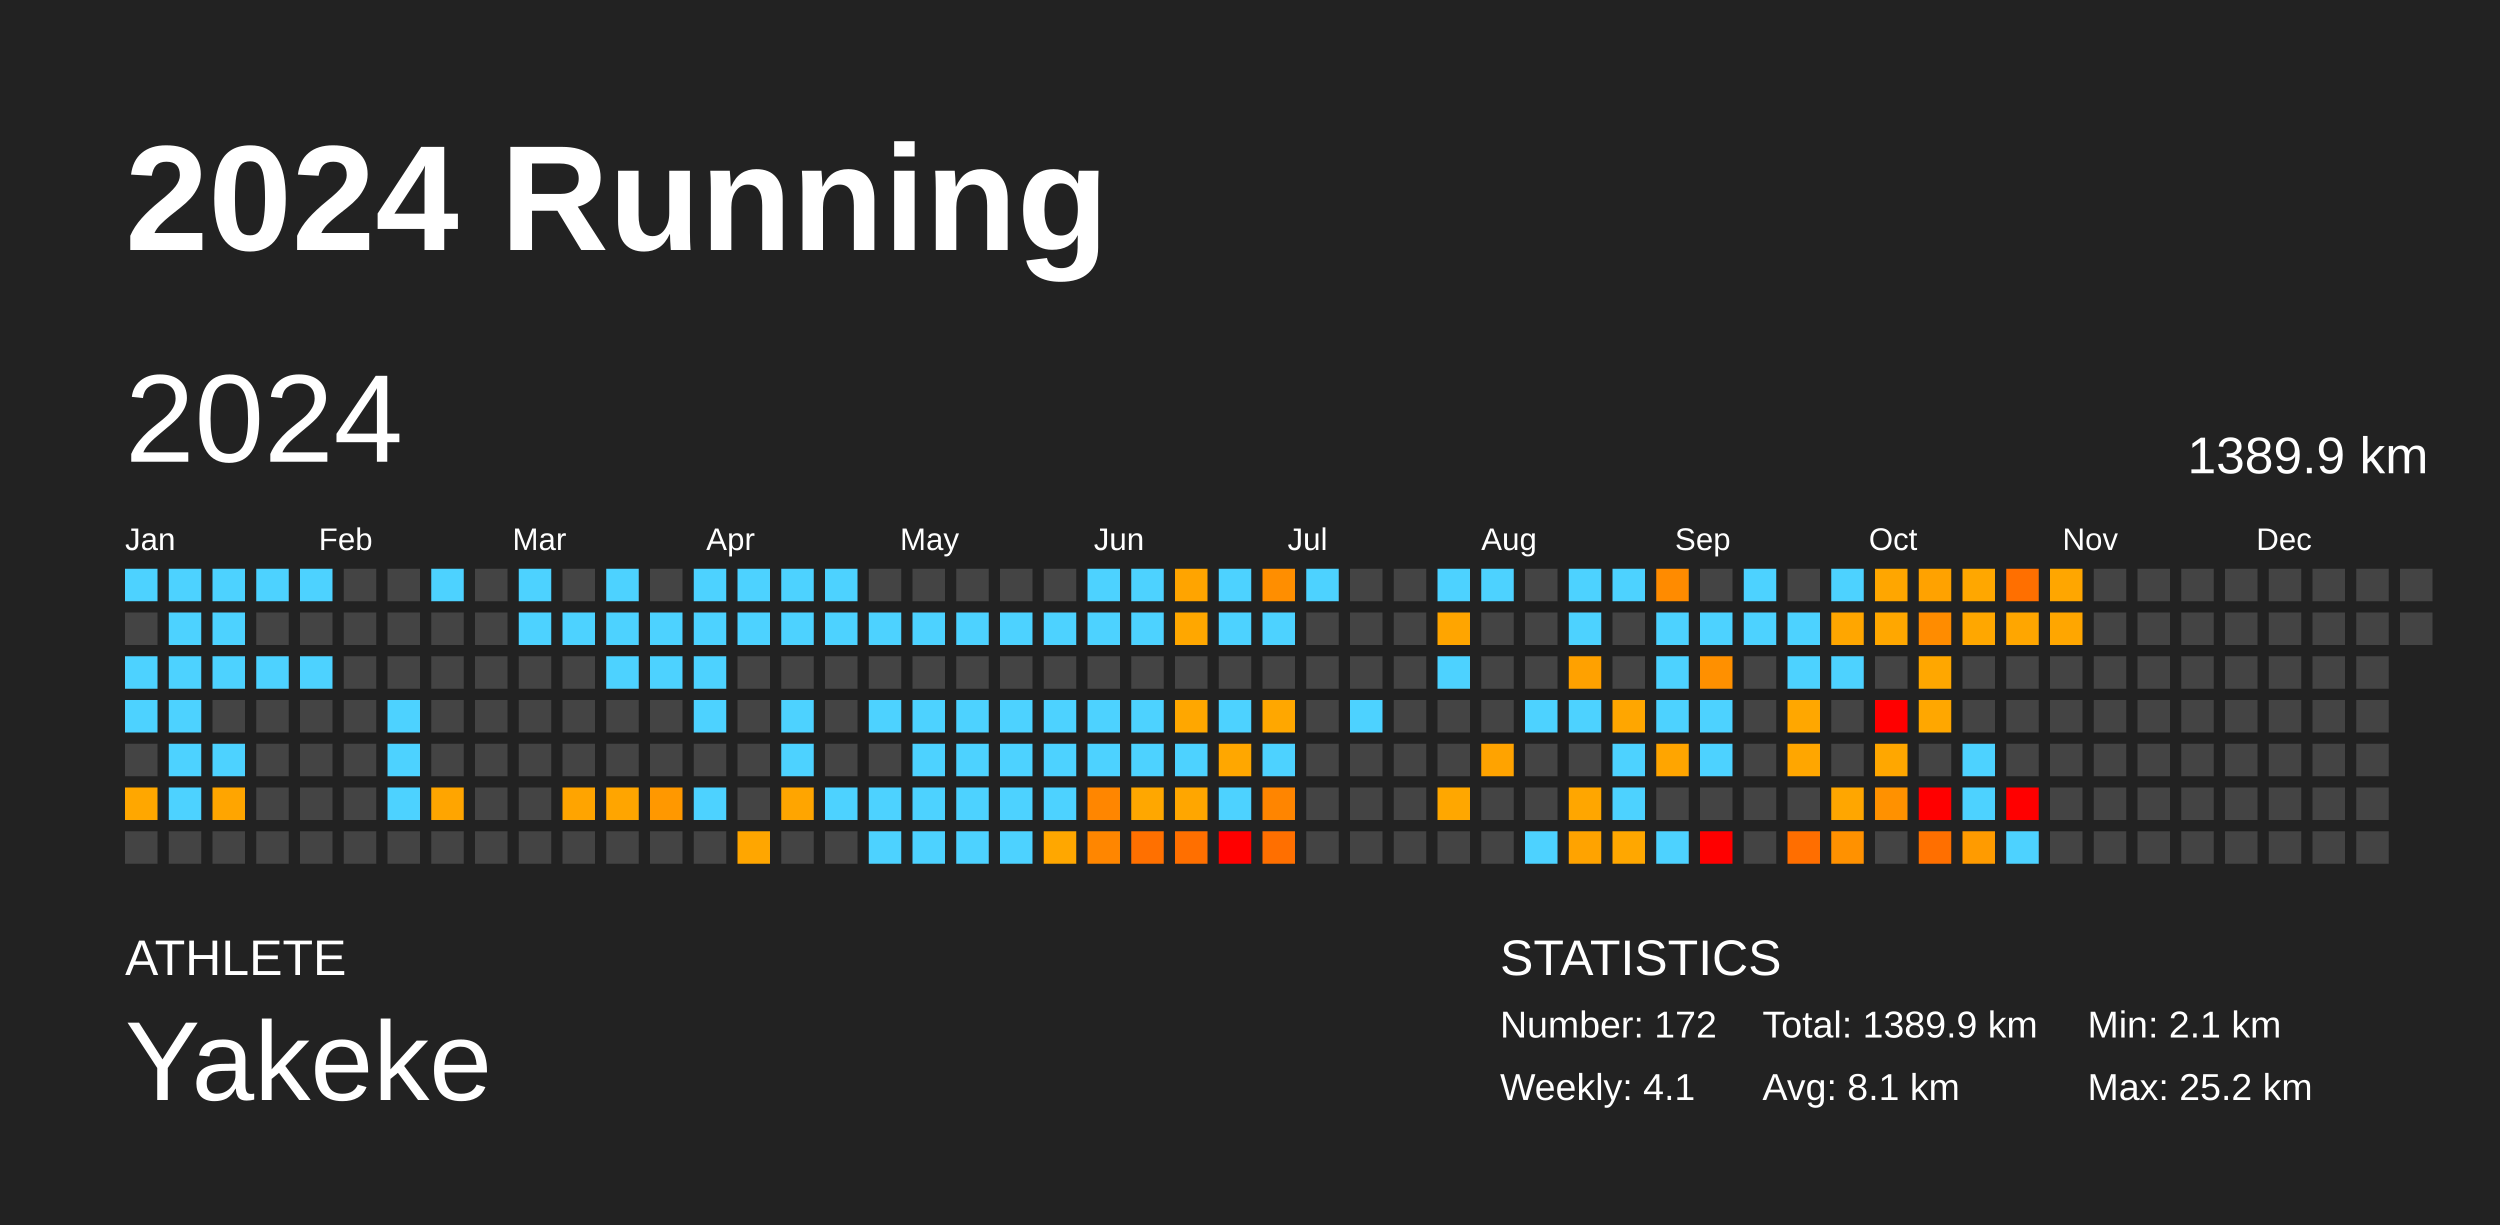
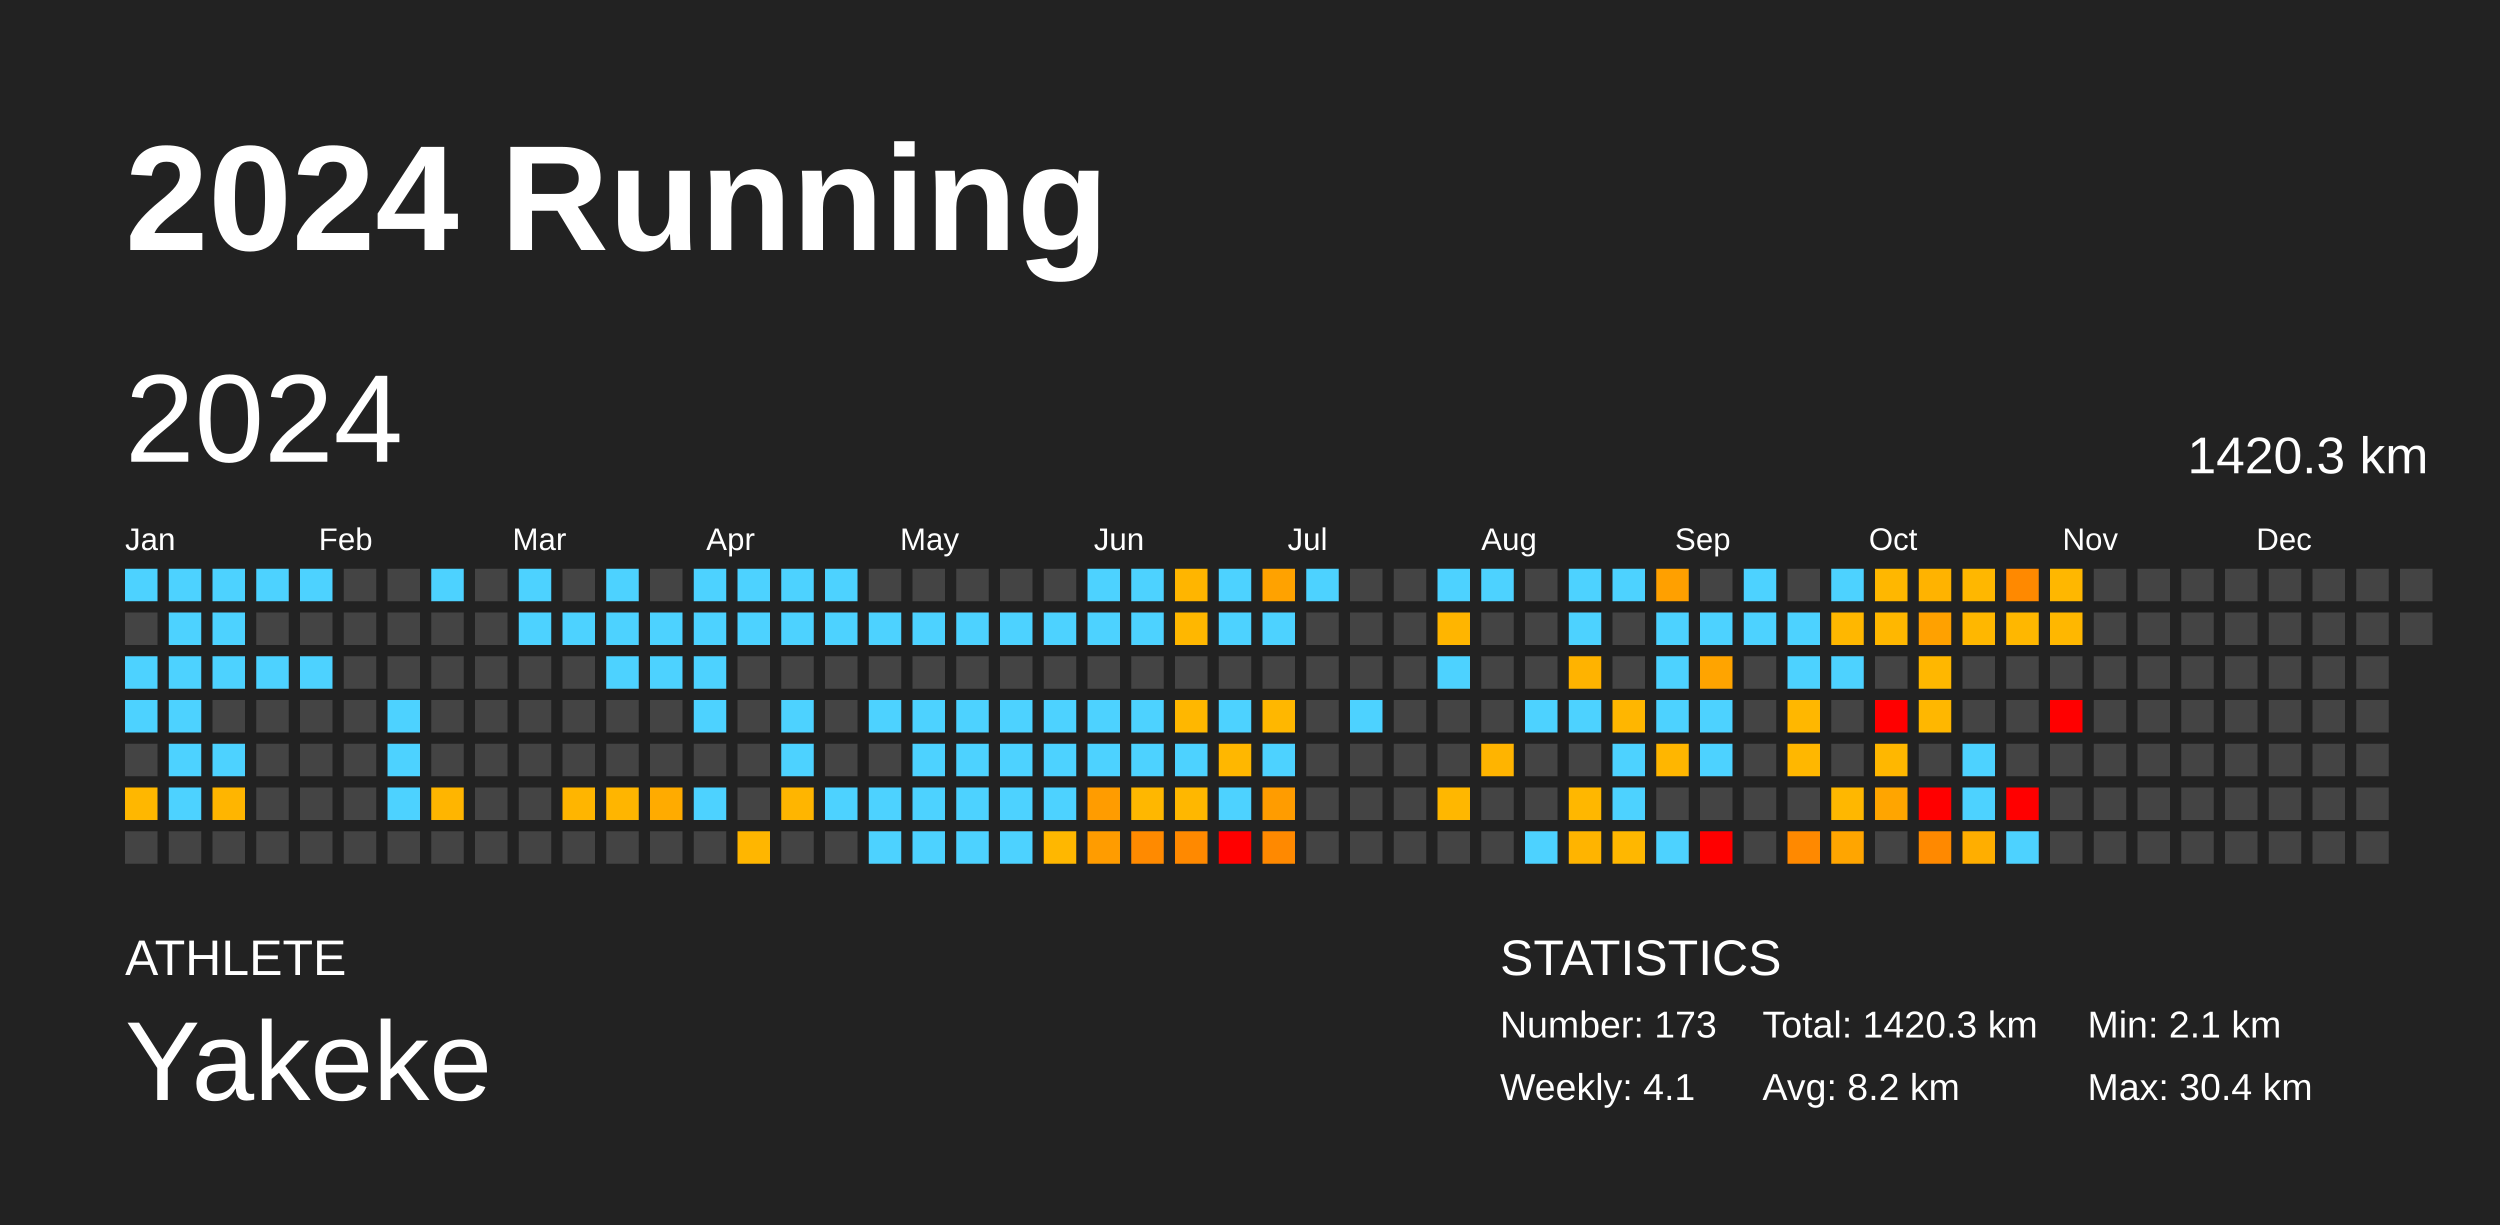
<svg xmlns="http://www.w3.org/2000/svg" baseProfile="full" height="98mm" version="1.1" viewBox="0,0,200,98" width="200mm">
  <defs />
  <rect fill="#222222" height="98" width="200" x="0" y="0" />
  <text fill="#FFFFFF" style="font-size:12px; font-family:Arial; font-weight:bold;" x="10" y="20">2024 Running</text>
  <text fill="#FFFFFF" style="font-size:4px; font-family:Arial" x="10" y="78">ATHLETE</text>
  <text fill="#FFFFFF" style="font-size:9px; font-family:Arial" x="10" y="88">Yakeke</text>
  <text fill="#FFFFFF" style="font-size:4px; font-family:Arial" x="120" y="78">STATISTICS</text>
-   <text fill="#FFFFFF" style="font-size:3px; font-family:Arial" x="120" y="83">Number: 172</text>
+   <text fill="#FFFFFF" style="font-size:3px; font-family:Arial" x="120" y="83">Number: 173</text>
  <text fill="#FFFFFF" style="font-size:3px; font-family:Arial" x="120" y="88">Weekly: 4.1</text>
-   <text fill="#FFFFFF" style="font-size:3px; font-family:Arial" x="141" y="83">Total: 1389.9 km</text>
-   <text fill="#FFFFFF" style="font-size:3px; font-family:Arial" x="141" y="88">Avg: 8.1 km</text>
+   <text fill="#FFFFFF" style="font-size:3px; font-family:Arial" x="141" y="83">Total: 1420.3 km</text>
+   <text fill="#FFFFFF" style="font-size:3px; font-family:Arial" x="141" y="88">Avg: 8.2 km</text>
  <text fill="#FFFFFF" style="font-size:3px; font-family:Arial" x="167" y="83">Min: 2.1 km</text>
-   <text fill="#FFFFFF" style="font-size:3px; font-family:Arial" x="167" y="88">Max: 25.2 km</text>
+   <text fill="#FFFFFF" style="font-size:3px; font-family:Arial" x="167" y="88">Max: 30.4 km</text>
  <text dominant-baseline="hanging" fill="#FFFFFF" style="font-size:10.0px; font-family:Arial;" x="10" y="30">2024</text>
-   <text dominant-baseline="hanging" fill="#FFFFFF" style="font-size:4.125px; font-family:Arial;" x="175" y="35">1389.9 km</text>
+   <text dominant-baseline="hanging" fill="#FFFFFF" style="font-size:4.125px; font-family:Arial;" x="175" y="35">1420.3 km</text>
  <text fill="#FFFFFF" style="font-size:2.5px; font-family:Arial" x="10.0" y="44">Jan</text>
  <text fill="#FFFFFF" style="font-size:2.5px; font-family:Arial" x="25.5" y="44">Feb</text>
  <text fill="#FFFFFF" style="font-size:2.5px; font-family:Arial" x="41.0" y="44">Mar</text>
  <text fill="#FFFFFF" style="font-size:2.5px; font-family:Arial" x="56.5" y="44">Apr</text>
  <text fill="#FFFFFF" style="font-size:2.5px; font-family:Arial" x="72.0" y="44">May</text>
  <text fill="#FFFFFF" style="font-size:2.5px; font-family:Arial" x="87.5" y="44">Jun</text>
  <text fill="#FFFFFF" style="font-size:2.5px; font-family:Arial" x="103.0" y="44">Jul</text>
  <text fill="#FFFFFF" style="font-size:2.5px; font-family:Arial" x="118.5" y="44">Aug</text>
  <text fill="#FFFFFF" style="font-size:2.5px; font-family:Arial" x="134.0" y="44">Sep</text>
  <text fill="#FFFFFF" style="font-size:2.5px; font-family:Arial" x="149.5" y="44">Oct</text>
  <text fill="#FFFFFF" style="font-size:2.5px; font-family:Arial" x="165.0" y="44">Nov</text>
  <text fill="#FFFFFF" style="font-size:2.5px; font-family:Arial" x="180.5" y="44">Dec</text>
  <rect fill="#4dd2ff" height="2.6" width="2.6" x="10.0" y="45.5" />
  <rect fill="#444444" height="2.6" width="2.6" x="10.0" y="49.0" />
  <rect fill="#4dd2ff" height="2.6" width="2.6" x="10.0" y="52.5" />
  <rect fill="#4dd2ff" height="2.6" width="2.6" x="10.0" y="56.0" />
  <rect fill="#444444" height="2.6" width="2.6" x="10.0" y="59.5" />
-   <rect fill="#ffa700" height="2.6" width="2.6" x="10.0" y="63.0" />
+   <rect fill="#ffb700" height="2.6" width="2.6" x="10.0" y="63.0" />
  <rect fill="#444444" height="2.6" width="2.6" x="10.0" y="66.5" />
  <rect fill="#4dd2ff" height="2.6" width="2.6" x="13.5" y="45.5" />
  <rect fill="#4dd2ff" height="2.6" width="2.6" x="13.5" y="49.0" />
  <rect fill="#4dd2ff" height="2.6" width="2.6" x="13.5" y="52.5" />
  <rect fill="#4dd2ff" height="2.6" width="2.6" x="13.5" y="56.0" />
  <rect fill="#4dd2ff" height="2.6" width="2.6" x="13.5" y="59.5" />
  <rect fill="#4dd2ff" height="2.6" width="2.6" x="13.5" y="63.0" />
  <rect fill="#444444" height="2.6" width="2.6" x="13.5" y="66.5" />
  <rect fill="#4dd2ff" height="2.6" width="2.6" x="17.0" y="45.5" />
  <rect fill="#4dd2ff" height="2.6" width="2.6" x="17.0" y="49.0" />
  <rect fill="#4dd2ff" height="2.6" width="2.6" x="17.0" y="52.5" />
  <rect fill="#444444" height="2.6" width="2.6" x="17.0" y="56.0" />
  <rect fill="#4dd2ff" height="2.6" width="2.6" x="17.0" y="59.5" />
-   <rect fill="#ffa500" height="2.6" width="2.6" x="17.0" y="63.0" />
+   <rect fill="#ffb500" height="2.6" width="2.6" x="17.0" y="63.0" />
  <rect fill="#444444" height="2.6" width="2.6" x="17.0" y="66.5" />
  <rect fill="#4dd2ff" height="2.6" width="2.6" x="20.5" y="45.5" />
  <rect fill="#444444" height="2.6" width="2.6" x="20.5" y="49.0" />
  <rect fill="#4dd2ff" height="2.6" width="2.6" x="20.5" y="52.5" />
  <rect fill="#444444" height="2.6" width="2.6" x="20.5" y="56.0" />
  <rect fill="#444444" height="2.6" width="2.6" x="20.5" y="59.5" />
  <rect fill="#444444" height="2.6" width="2.6" x="20.5" y="63.0" />
  <rect fill="#444444" height="2.6" width="2.6" x="20.5" y="66.5" />
  <rect fill="#4dd2ff" height="2.6" width="2.6" x="24.0" y="45.5" />
  <rect fill="#444444" height="2.6" width="2.6" x="24.0" y="49.0" />
  <rect fill="#4dd2ff" height="2.6" width="2.6" x="24.0" y="52.5" />
  <rect fill="#444444" height="2.6" width="2.6" x="24.0" y="56.0" />
  <rect fill="#444444" height="2.6" width="2.6" x="24.0" y="59.5" />
  <rect fill="#444444" height="2.6" width="2.6" x="24.0" y="63.0" />
  <rect fill="#444444" height="2.6" width="2.6" x="24.0" y="66.5" />
  <rect fill="#444444" height="2.6" width="2.6" x="27.5" y="45.5" />
  <rect fill="#444444" height="2.6" width="2.6" x="27.5" y="49.0" />
  <rect fill="#444444" height="2.6" width="2.6" x="27.5" y="52.5" />
  <rect fill="#444444" height="2.6" width="2.6" x="27.5" y="56.0" />
  <rect fill="#444444" height="2.6" width="2.6" x="27.5" y="59.5" />
  <rect fill="#444444" height="2.6" width="2.6" x="27.5" y="63.0" />
  <rect fill="#444444" height="2.6" width="2.6" x="27.5" y="66.5" />
  <rect fill="#444444" height="2.6" width="2.6" x="31.0" y="45.5" />
  <rect fill="#444444" height="2.6" width="2.6" x="31.0" y="49.0" />
  <rect fill="#444444" height="2.6" width="2.6" x="31.0" y="52.5" />
  <rect fill="#4dd2ff" height="2.6" width="2.6" x="31.0" y="56.0" />
  <rect fill="#4dd2ff" height="2.6" width="2.6" x="31.0" y="59.5" />
  <rect fill="#4dd2ff" height="2.6" width="2.6" x="31.0" y="63.0" />
  <rect fill="#444444" height="2.6" width="2.6" x="31.0" y="66.5" />
  <rect fill="#4dd2ff" height="2.6" width="2.6" x="34.5" y="45.5" />
  <rect fill="#444444" height="2.6" width="2.6" x="34.5" y="49.0" />
  <rect fill="#444444" height="2.6" width="2.6" x="34.5" y="52.5" />
  <rect fill="#444444" height="2.6" width="2.6" x="34.5" y="56.0" />
  <rect fill="#444444" height="2.6" width="2.6" x="34.5" y="59.5" />
-   <rect fill="#ffa500" height="2.6" width="2.6" x="34.5" y="63.0" />
+   <rect fill="#ffb500" height="2.6" width="2.6" x="34.5" y="63.0" />
  <rect fill="#444444" height="2.6" width="2.6" x="34.5" y="66.5" />
  <rect fill="#444444" height="2.6" width="2.6" x="38.0" y="45.5" />
  <rect fill="#444444" height="2.6" width="2.6" x="38.0" y="49.0" />
  <rect fill="#444444" height="2.6" width="2.6" x="38.0" y="52.5" />
  <rect fill="#444444" height="2.6" width="2.6" x="38.0" y="56.0" />
  <rect fill="#444444" height="2.6" width="2.6" x="38.0" y="59.5" />
  <rect fill="#444444" height="2.6" width="2.6" x="38.0" y="63.0" />
  <rect fill="#444444" height="2.6" width="2.6" x="38.0" y="66.5" />
  <rect fill="#4dd2ff" height="2.6" width="2.6" x="41.5" y="45.5" />
  <rect fill="#4dd2ff" height="2.6" width="2.6" x="41.5" y="49.0" />
  <rect fill="#444444" height="2.6" width="2.6" x="41.5" y="52.5" />
  <rect fill="#444444" height="2.6" width="2.6" x="41.5" y="56.0" />
  <rect fill="#444444" height="2.6" width="2.6" x="41.5" y="59.5" />
  <rect fill="#444444" height="2.6" width="2.6" x="41.5" y="63.0" />
  <rect fill="#444444" height="2.6" width="2.6" x="41.5" y="66.5" />
  <rect fill="#444444" height="2.6" width="2.6" x="45.0" y="45.5" />
  <rect fill="#4dd2ff" height="2.6" width="2.6" x="45.0" y="49.0" />
  <rect fill="#444444" height="2.6" width="2.6" x="45.0" y="52.5" />
  <rect fill="#444444" height="2.6" width="2.6" x="45.0" y="56.0" />
  <rect fill="#444444" height="2.6" width="2.6" x="45.0" y="59.5" />
-   <rect fill="#ffa400" height="2.6" width="2.6" x="45.0" y="63.0" />
+   <rect fill="#ffb500" height="2.6" width="2.6" x="45.0" y="63.0" />
  <rect fill="#444444" height="2.6" width="2.6" x="45.0" y="66.5" />
  <rect fill="#4dd2ff" height="2.6" width="2.6" x="48.5" y="45.5" />
  <rect fill="#4dd2ff" height="2.6" width="2.6" x="48.5" y="49.0" />
  <rect fill="#4dd2ff" height="2.6" width="2.6" x="48.5" y="52.5" />
  <rect fill="#444444" height="2.6" width="2.6" x="48.5" y="56.0" />
  <rect fill="#444444" height="2.6" width="2.6" x="48.5" y="59.5" />
-   <rect fill="#ffa500" height="2.6" width="2.6" x="48.5" y="63.0" />
+   <rect fill="#ffb500" height="2.6" width="2.6" x="48.5" y="63.0" />
  <rect fill="#444444" height="2.6" width="2.6" x="48.5" y="66.5" />
  <rect fill="#444444" height="2.6" width="2.6" x="52.0" y="45.5" />
  <rect fill="#4dd2ff" height="2.6" width="2.6" x="52.0" y="49.0" />
  <rect fill="#4dd2ff" height="2.6" width="2.6" x="52.0" y="52.5" />
  <rect fill="#444444" height="2.6" width="2.6" x="52.0" y="56.0" />
  <rect fill="#444444" height="2.6" width="2.6" x="52.0" y="59.5" />
-   <rect fill="#ff9800" height="2.6" width="2.6" x="52.0" y="63.0" />
+   <rect fill="#ffab00" height="2.6" width="2.6" x="52.0" y="63.0" />
  <rect fill="#444444" height="2.6" width="2.6" x="52.0" y="66.5" />
  <rect fill="#4dd2ff" height="2.6" width="2.6" x="55.5" y="45.5" />
  <rect fill="#4dd2ff" height="2.6" width="2.6" x="55.5" y="49.0" />
  <rect fill="#4dd2ff" height="2.6" width="2.6" x="55.5" y="52.5" />
  <rect fill="#4dd2ff" height="2.6" width="2.6" x="55.5" y="56.0" />
  <rect fill="#444444" height="2.6" width="2.6" x="55.5" y="59.5" />
  <rect fill="#4dd2ff" height="2.6" width="2.6" x="55.5" y="63.0" />
  <rect fill="#444444" height="2.6" width="2.6" x="55.5" y="66.5" />
  <rect fill="#4dd2ff" height="2.6" width="2.6" x="59.0" y="45.5" />
  <rect fill="#4dd2ff" height="2.6" width="2.6" x="59.0" y="49.0" />
  <rect fill="#444444" height="2.6" width="2.6" x="59.0" y="52.5" />
  <rect fill="#444444" height="2.6" width="2.6" x="59.0" y="56.0" />
  <rect fill="#444444" height="2.6" width="2.6" x="59.0" y="59.5" />
  <rect fill="#444444" height="2.6" width="2.6" x="59.0" y="63.0" />
-   <rect fill="#ffa600" height="2.6" width="2.6" x="59.0" y="66.5" />
+   <rect fill="#ffb600" height="2.6" width="2.6" x="59.0" y="66.5" />
  <rect fill="#4dd2ff" height="2.6" width="2.6" x="62.5" y="45.5" />
  <rect fill="#4dd2ff" height="2.6" width="2.6" x="62.5" y="49.0" />
  <rect fill="#444444" height="2.6" width="2.6" x="62.5" y="52.5" />
  <rect fill="#4dd2ff" height="2.6" width="2.6" x="62.5" y="56.0" />
  <rect fill="#4dd2ff" height="2.6" width="2.6" x="62.5" y="59.5" />
-   <rect fill="#ffa500" height="2.6" width="2.6" x="62.5" y="63.0" />
+   <rect fill="#ffb500" height="2.6" width="2.6" x="62.5" y="63.0" />
  <rect fill="#444444" height="2.6" width="2.6" x="62.5" y="66.5" />
  <rect fill="#4dd2ff" height="2.6" width="2.6" x="66.0" y="45.5" />
  <rect fill="#4dd2ff" height="2.6" width="2.6" x="66.0" y="49.0" />
  <rect fill="#444444" height="2.6" width="2.6" x="66.0" y="52.5" />
  <rect fill="#444444" height="2.6" width="2.6" x="66.0" y="56.0" />
  <rect fill="#444444" height="2.6" width="2.6" x="66.0" y="59.5" />
  <rect fill="#4dd2ff" height="2.6" width="2.6" x="66.0" y="63.0" />
  <rect fill="#444444" height="2.6" width="2.6" x="66.0" y="66.5" />
  <rect fill="#444444" height="2.6" width="2.6" x="69.5" y="45.5" />
  <rect fill="#4dd2ff" height="2.6" width="2.6" x="69.5" y="49.0" />
  <rect fill="#444444" height="2.6" width="2.6" x="69.5" y="52.5" />
  <rect fill="#4dd2ff" height="2.6" width="2.6" x="69.5" y="56.0" />
  <rect fill="#444444" height="2.6" width="2.6" x="69.5" y="59.5" />
  <rect fill="#4dd2ff" height="2.6" width="2.6" x="69.5" y="63.0" />
  <rect fill="#4dd2ff" height="2.6" width="2.6" x="69.5" y="66.5" />
  <rect fill="#444444" height="2.6" width="2.6" x="73.0" y="45.5" />
  <rect fill="#4dd2ff" height="2.6" width="2.6" x="73.0" y="49.0" />
  <rect fill="#444444" height="2.6" width="2.6" x="73.0" y="52.5" />
  <rect fill="#4dd2ff" height="2.6" width="2.6" x="73.0" y="56.0" />
  <rect fill="#4dd2ff" height="2.6" width="2.6" x="73.0" y="59.5" />
  <rect fill="#4dd2ff" height="2.6" width="2.6" x="73.0" y="63.0" />
  <rect fill="#4dd2ff" height="2.6" width="2.6" x="73.0" y="66.5" />
  <rect fill="#444444" height="2.6" width="2.6" x="76.5" y="45.5" />
  <rect fill="#4dd2ff" height="2.6" width="2.6" x="76.5" y="49.0" />
  <rect fill="#444444" height="2.6" width="2.6" x="76.5" y="52.5" />
  <rect fill="#4dd2ff" height="2.6" width="2.6" x="76.5" y="56.0" />
  <rect fill="#4dd2ff" height="2.6" width="2.6" x="76.5" y="59.5" />
  <rect fill="#4dd2ff" height="2.6" width="2.6" x="76.5" y="63.0" />
  <rect fill="#4dd2ff" height="2.6" width="2.6" x="76.5" y="66.5" />
  <rect fill="#444444" height="2.6" width="2.6" x="80.0" y="45.5" />
  <rect fill="#4dd2ff" height="2.6" width="2.6" x="80.0" y="49.0" />
  <rect fill="#444444" height="2.6" width="2.6" x="80.0" y="52.5" />
  <rect fill="#4dd2ff" height="2.6" width="2.6" x="80.0" y="56.0" />
  <rect fill="#4dd2ff" height="2.6" width="2.6" x="80.0" y="59.5" />
  <rect fill="#4dd2ff" height="2.6" width="2.6" x="80.0" y="63.0" />
  <rect fill="#4dd2ff" height="2.6" width="2.6" x="80.0" y="66.5" />
  <rect fill="#444444" height="2.6" width="2.6" x="83.5" y="45.5" />
  <rect fill="#4dd2ff" height="2.6" width="2.6" x="83.5" y="49.0" />
  <rect fill="#444444" height="2.6" width="2.6" x="83.5" y="52.5" />
  <rect fill="#4dd2ff" height="2.6" width="2.6" x="83.5" y="56.0" />
  <rect fill="#4dd2ff" height="2.6" width="2.6" x="83.5" y="59.5" />
  <rect fill="#4dd2ff" height="2.6" width="2.6" x="83.5" y="63.0" />
-   <rect fill="#ffa700" height="2.6" width="2.6" x="83.5" y="66.5" />
+   <rect fill="#ffb700" height="2.6" width="2.6" x="83.5" y="66.5" />
  <rect fill="#4dd2ff" height="2.6" width="2.6" x="87.0" y="45.5" />
  <rect fill="#4dd2ff" height="2.6" width="2.6" x="87.0" y="49.0" />
  <rect fill="#444444" height="2.6" width="2.6" x="87.0" y="52.5" />
  <rect fill="#4dd2ff" height="2.6" width="2.6" x="87.0" y="56.0" />
  <rect fill="#4dd2ff" height="2.6" width="2.6" x="87.0" y="59.5" />
-   <rect fill="#ff8600" height="2.6" width="2.6" x="87.0" y="63.0" />
-   <rect fill="#ff8600" height="2.6" width="2.6" x="87.0" y="66.5" />
+   <rect fill="#ff9c00" height="2.6" width="2.6" x="87.0" y="63.0" />
+   <rect fill="#ff9c00" height="2.6" width="2.6" x="87.0" y="66.5" />
  <rect fill="#4dd2ff" height="2.6" width="2.6" x="90.5" y="45.5" />
  <rect fill="#4dd2ff" height="2.6" width="2.6" x="90.5" y="49.0" />
  <rect fill="#444444" height="2.6" width="2.6" x="90.5" y="52.5" />
  <rect fill="#4dd2ff" height="2.6" width="2.6" x="90.5" y="56.0" />
  <rect fill="#4dd2ff" height="2.6" width="2.6" x="90.5" y="59.5" />
-   <rect fill="#ffa700" height="2.6" width="2.6" x="90.5" y="63.0" />
-   <rect fill="#ff7000" height="2.6" width="2.6" x="90.5" y="66.5" />
-   <rect fill="#ffa400" height="2.6" width="2.6" x="94.0" y="45.5" />
-   <rect fill="#ffa700" height="2.6" width="2.6" x="94.0" y="49.0" />
+   <rect fill="#ffb700" height="2.6" width="2.6" x="90.5" y="63.0" />
+   <rect fill="#ff8a00" height="2.6" width="2.6" x="90.5" y="66.5" />
+   <rect fill="#ffb500" height="2.6" width="2.6" x="94.0" y="45.5" />
+   <rect fill="#ffb700" height="2.6" width="2.6" x="94.0" y="49.0" />
  <rect fill="#444444" height="2.6" width="2.6" x="94.0" y="52.5" />
-   <rect fill="#ffa700" height="2.6" width="2.6" x="94.0" y="56.0" />
+   <rect fill="#ffb700" height="2.6" width="2.6" x="94.0" y="56.0" />
  <rect fill="#4dd2ff" height="2.6" width="2.6" x="94.0" y="59.5" />
-   <rect fill="#ffa600" height="2.6" width="2.6" x="94.0" y="63.0" />
-   <rect fill="#ff6f00" height="2.6" width="2.6" x="94.0" y="66.5" />
+   <rect fill="#ffb700" height="2.6" width="2.6" x="94.0" y="63.0" />
+   <rect fill="#ff8900" height="2.6" width="2.6" x="94.0" y="66.5" />
  <rect fill="#4dd2ff" height="2.6" width="2.6" x="97.5" y="45.5" />
  <rect fill="#4dd2ff" height="2.6" width="2.6" x="97.5" y="49.0" />
  <rect fill="#444444" height="2.6" width="2.6" x="97.5" y="52.5" />
  <rect fill="#4dd2ff" height="2.6" width="2.6" x="97.5" y="56.0" />
-   <rect fill="#ffa700" height="2.6" width="2.6" x="97.5" y="59.5" />
+   <rect fill="#ffb700" height="2.6" width="2.6" x="97.5" y="59.5" />
  <rect fill="#4dd2ff" height="2.6" width="2.6" x="97.5" y="63.0" />
  <rect fill="red" height="2.6" width="2.6" x="97.5" y="66.5" />
-   <rect fill="#ff8e00" height="2.6" width="2.6" x="101.0" y="45.5" />
+   <rect fill="#ffa200" height="2.6" width="2.6" x="101.0" y="45.5" />
  <rect fill="#4dd2ff" height="2.6" width="2.6" x="101.0" y="49.0" />
  <rect fill="#444444" height="2.6" width="2.6" x="101.0" y="52.5" />
-   <rect fill="#ffa700" height="2.6" width="2.6" x="101.0" y="56.0" />
+   <rect fill="#ffb700" height="2.6" width="2.6" x="101.0" y="56.0" />
  <rect fill="#4dd2ff" height="2.6" width="2.6" x="101.0" y="59.5" />
-   <rect fill="#ff8500" height="2.6" width="2.6" x="101.0" y="63.0" />
-   <rect fill="#ff6f00" height="2.6" width="2.6" x="101.0" y="66.5" />
+   <rect fill="#ff9c00" height="2.6" width="2.6" x="101.0" y="63.0" />
+   <rect fill="#ff8900" height="2.6" width="2.6" x="101.0" y="66.5" />
  <rect fill="#4dd2ff" height="2.6" width="2.6" x="104.5" y="45.5" />
  <rect fill="#444444" height="2.6" width="2.6" x="104.5" y="49.0" />
  <rect fill="#444444" height="2.6" width="2.6" x="104.5" y="52.5" />
  <rect fill="#444444" height="2.6" width="2.6" x="104.5" y="56.0" />
  <rect fill="#444444" height="2.6" width="2.6" x="104.5" y="59.5" />
  <rect fill="#444444" height="2.6" width="2.6" x="104.5" y="63.0" />
  <rect fill="#444444" height="2.6" width="2.6" x="104.5" y="66.5" />
  <rect fill="#444444" height="2.6" width="2.6" x="108.0" y="45.5" />
  <rect fill="#444444" height="2.6" width="2.6" x="108.0" y="49.0" />
  <rect fill="#444444" height="2.6" width="2.6" x="108.0" y="52.5" />
  <rect fill="#4dd2ff" height="2.6" width="2.6" x="108.0" y="56.0" />
  <rect fill="#444444" height="2.6" width="2.6" x="108.0" y="59.5" />
  <rect fill="#444444" height="2.6" width="2.6" x="108.0" y="63.0" />
  <rect fill="#444444" height="2.6" width="2.6" x="108.0" y="66.5" />
  <rect fill="#444444" height="2.6" width="2.6" x="111.5" y="45.5" />
  <rect fill="#444444" height="2.6" width="2.6" x="111.5" y="49.0" />
  <rect fill="#444444" height="2.6" width="2.6" x="111.5" y="52.5" />
  <rect fill="#444444" height="2.6" width="2.6" x="111.5" y="56.0" />
  <rect fill="#444444" height="2.6" width="2.6" x="111.5" y="59.5" />
  <rect fill="#444444" height="2.6" width="2.6" x="111.5" y="63.0" />
  <rect fill="#444444" height="2.6" width="2.6" x="111.5" y="66.5" />
  <rect fill="#4dd2ff" height="2.6" width="2.6" x="115.0" y="45.5" />
-   <rect fill="#ffa500" height="2.6" width="2.6" x="115.0" y="49.0" />
+   <rect fill="#ffb500" height="2.6" width="2.6" x="115.0" y="49.0" />
  <rect fill="#4dd2ff" height="2.6" width="2.6" x="115.0" y="52.5" />
  <rect fill="#444444" height="2.6" width="2.6" x="115.0" y="56.0" />
  <rect fill="#444444" height="2.6" width="2.6" x="115.0" y="59.5" />
-   <rect fill="#ffa700" height="2.6" width="2.6" x="115.0" y="63.0" />
+   <rect fill="#ffb700" height="2.6" width="2.6" x="115.0" y="63.0" />
  <rect fill="#444444" height="2.6" width="2.6" x="115.0" y="66.5" />
  <rect fill="#4dd2ff" height="2.6" width="2.6" x="118.5" y="45.5" />
  <rect fill="#444444" height="2.6" width="2.6" x="118.5" y="49.0" />
  <rect fill="#444444" height="2.6" width="2.6" x="118.5" y="52.5" />
  <rect fill="#444444" height="2.6" width="2.6" x="118.5" y="56.0" />
-   <rect fill="#ffa300" height="2.6" width="2.6" x="118.5" y="59.5" />
+   <rect fill="#ffb400" height="2.6" width="2.6" x="118.5" y="59.5" />
  <rect fill="#444444" height="2.6" width="2.6" x="118.5" y="63.0" />
  <rect fill="#444444" height="2.6" width="2.6" x="118.5" y="66.5" />
  <rect fill="#444444" height="2.6" width="2.6" x="122.0" y="45.5" />
  <rect fill="#444444" height="2.6" width="2.6" x="122.0" y="49.0" />
  <rect fill="#444444" height="2.6" width="2.6" x="122.0" y="52.5" />
  <rect fill="#4dd2ff" height="2.6" width="2.6" x="122.0" y="56.0" />
  <rect fill="#444444" height="2.6" width="2.6" x="122.0" y="59.5" />
  <rect fill="#444444" height="2.6" width="2.6" x="122.0" y="63.0" />
  <rect fill="#4dd2ff" height="2.6" width="2.6" x="122.0" y="66.5" />
  <rect fill="#4dd2ff" height="2.6" width="2.6" x="125.5" y="45.5" />
  <rect fill="#4dd2ff" height="2.6" width="2.6" x="125.5" y="49.0" />
-   <rect fill="#ffa100" height="2.6" width="2.6" x="125.5" y="52.5" />
+   <rect fill="#ffb300" height="2.6" width="2.6" x="125.5" y="52.5" />
  <rect fill="#4dd2ff" height="2.6" width="2.6" x="125.5" y="56.0" />
  <rect fill="#444444" height="2.6" width="2.6" x="125.5" y="59.5" />
-   <rect fill="#ffa600" height="2.6" width="2.6" x="125.5" y="63.0" />
-   <rect fill="#ffa300" height="2.6" width="2.6" x="125.5" y="66.5" />
+   <rect fill="#ffb700" height="2.6" width="2.6" x="125.5" y="63.0" />
+   <rect fill="#ffb400" height="2.6" width="2.6" x="125.5" y="66.5" />
  <rect fill="#4dd2ff" height="2.6" width="2.6" x="129.0" y="45.5" />
  <rect fill="#444444" height="2.6" width="2.6" x="129.0" y="49.0" />
  <rect fill="#444444" height="2.6" width="2.6" x="129.0" y="52.5" />
-   <rect fill="#ffa600" height="2.6" width="2.6" x="129.0" y="56.0" />
+   <rect fill="#ffb600" height="2.6" width="2.6" x="129.0" y="56.0" />
  <rect fill="#4dd2ff" height="2.6" width="2.6" x="129.0" y="59.5" />
  <rect fill="#4dd2ff" height="2.6" width="2.6" x="129.0" y="63.0" />
-   <rect fill="#ffa700" height="2.6" width="2.6" x="129.0" y="66.5" />
-   <rect fill="#ff8b00" height="2.6" width="2.6" x="132.5" y="45.5" />
+   <rect fill="#ffb700" height="2.6" width="2.6" x="129.0" y="66.5" />
+   <rect fill="#ffa000" height="2.6" width="2.6" x="132.5" y="45.5" />
  <rect fill="#4dd2ff" height="2.6" width="2.6" x="132.5" y="49.0" />
  <rect fill="#4dd2ff" height="2.6" width="2.6" x="132.5" y="52.5" />
  <rect fill="#4dd2ff" height="2.6" width="2.6" x="132.5" y="56.0" />
-   <rect fill="#ffa500" height="2.6" width="2.6" x="132.5" y="59.5" />
+   <rect fill="#ffb600" height="2.6" width="2.6" x="132.5" y="59.5" />
  <rect fill="#444444" height="2.6" width="2.6" x="132.5" y="63.0" />
  <rect fill="#4dd2ff" height="2.6" width="2.6" x="132.5" y="66.5" />
  <rect fill="#444444" height="2.6" width="2.6" x="136.0" y="45.5" />
  <rect fill="#4dd2ff" height="2.6" width="2.6" x="136.0" y="49.0" />
-   <rect fill="#ff9000" height="2.6" width="2.6" x="136.0" y="52.5" />
+   <rect fill="#ffa400" height="2.6" width="2.6" x="136.0" y="52.5" />
  <rect fill="#4dd2ff" height="2.6" width="2.6" x="136.0" y="56.0" />
  <rect fill="#4dd2ff" height="2.6" width="2.6" x="136.0" y="59.5" />
  <rect fill="#444444" height="2.6" width="2.6" x="136.0" y="63.0" />
  <rect fill="red" height="2.6" width="2.6" x="136.0" y="66.5" />
  <rect fill="#4dd2ff" height="2.6" width="2.6" x="139.5" y="45.5" />
  <rect fill="#4dd2ff" height="2.6" width="2.6" x="139.5" y="49.0" />
  <rect fill="#444444" height="2.6" width="2.6" x="139.5" y="52.5" />
  <rect fill="#444444" height="2.6" width="2.6" x="139.5" y="56.0" />
  <rect fill="#444444" height="2.6" width="2.6" x="139.5" y="59.5" />
  <rect fill="#444444" height="2.6" width="2.6" x="139.5" y="63.0" />
  <rect fill="#444444" height="2.6" width="2.6" x="139.5" y="66.5" />
  <rect fill="#444444" height="2.6" width="2.6" x="143.0" y="45.5" />
  <rect fill="#4dd2ff" height="2.6" width="2.6" x="143.0" y="49.0" />
  <rect fill="#4dd2ff" height="2.6" width="2.6" x="143.0" y="52.5" />
-   <rect fill="#ffa700" height="2.6" width="2.6" x="143.0" y="56.0" />
-   <rect fill="#ffa600" height="2.6" width="2.6" x="143.0" y="59.5" />
+   <rect fill="#ffb700" height="2.6" width="2.6" x="143.0" y="56.0" />
+   <rect fill="#ffb700" height="2.6" width="2.6" x="143.0" y="59.5" />
  <rect fill="#444444" height="2.6" width="2.6" x="143.0" y="63.0" />
-   <rect fill="#ff6e00" height="2.6" width="2.6" x="143.0" y="66.5" />
+   <rect fill="#ff8900" height="2.6" width="2.6" x="143.0" y="66.5" />
  <rect fill="#4dd2ff" height="2.6" width="2.6" x="146.5" y="45.5" />
-   <rect fill="#ffa600" height="2.6" width="2.6" x="146.5" y="49.0" />
+   <rect fill="#ffb700" height="2.6" width="2.6" x="146.5" y="49.0" />
  <rect fill="#4dd2ff" height="2.6" width="2.6" x="146.5" y="52.5" />
  <rect fill="#444444" height="2.6" width="2.6" x="146.5" y="56.0" />
  <rect fill="#444444" height="2.6" width="2.6" x="146.5" y="59.5" />
-   <rect fill="#ffa600" height="2.6" width="2.6" x="146.5" y="63.0" />
-   <rect fill="#ff9100" height="2.6" width="2.6" x="146.5" y="66.5" />
-   <rect fill="#ffa600" height="2.6" width="2.6" x="150.0" y="45.5" />
-   <rect fill="#ffa700" height="2.6" width="2.6" x="150.0" y="49.0" />
+   <rect fill="#ffb700" height="2.6" width="2.6" x="146.5" y="63.0" />
+   <rect fill="#ffa500" height="2.6" width="2.6" x="146.5" y="66.5" />
+   <rect fill="#ffb700" height="2.6" width="2.6" x="150.0" y="45.5" />
+   <rect fill="#ffb700" height="2.6" width="2.6" x="150.0" y="49.0" />
  <rect fill="#444444" height="2.6" width="2.6" x="150.0" y="52.5" />
  <rect fill="red" height="2.6" width="2.6" x="150.0" y="56.0" />
-   <rect fill="#ffa700" height="2.6" width="2.6" x="150.0" y="59.5" />
-   <rect fill="#ff9100" height="2.6" width="2.6" x="150.0" y="63.0" />
+   <rect fill="#ffb700" height="2.6" width="2.6" x="150.0" y="59.5" />
+   <rect fill="#ffa500" height="2.6" width="2.6" x="150.0" y="63.0" />
  <rect fill="#444444" height="2.6" width="2.6" x="150.0" y="66.5" />
-   <rect fill="#ffa200" height="2.6" width="2.6" x="153.5" y="45.5" />
-   <rect fill="#ff8c00" height="2.6" width="2.6" x="153.5" y="49.0" />
-   <rect fill="#ffa700" height="2.6" width="2.6" x="153.5" y="52.5" />
-   <rect fill="#ffa700" height="2.6" width="2.6" x="153.5" y="56.0" />
+   <rect fill="#ffb300" height="2.6" width="2.6" x="153.5" y="45.5" />
+   <rect fill="#ffa100" height="2.6" width="2.6" x="153.5" y="49.0" />
+   <rect fill="#ffb700" height="2.6" width="2.6" x="153.5" y="52.5" />
+   <rect fill="#ffb700" height="2.6" width="2.6" x="153.5" y="56.0" />
  <rect fill="#444444" height="2.6" width="2.6" x="153.5" y="59.5" />
  <rect fill="red" height="2.6" width="2.6" x="153.5" y="63.0" />
-   <rect fill="#ff6f00" height="2.6" width="2.6" x="153.5" y="66.5" />
-   <rect fill="#ffa700" height="2.6" width="2.6" x="157.0" y="45.5" />
-   <rect fill="#ffa700" height="2.6" width="2.6" x="157.0" y="49.0" />
+   <rect fill="#ff8900" height="2.6" width="2.6" x="153.5" y="66.5" />
+   <rect fill="#ffb700" height="2.6" width="2.6" x="157.0" y="45.5" />
+   <rect fill="#ffb700" height="2.6" width="2.6" x="157.0" y="49.0" />
  <rect fill="#444444" height="2.6" width="2.6" x="157.0" y="52.5" />
  <rect fill="#444444" height="2.6" width="2.6" x="157.0" y="56.0" />
  <rect fill="#4dd2ff" height="2.6" width="2.6" x="157.0" y="59.5" />
  <rect fill="#4dd2ff" height="2.6" width="2.6" x="157.0" y="63.0" />
-   <rect fill="#ff9b00" height="2.6" width="2.6" x="157.0" y="66.5" />
-   <rect fill="#ff6f00" height="2.6" width="2.6" x="160.5" y="45.5" />
-   <rect fill="#ffa600" height="2.6" width="2.6" x="160.5" y="49.0" />
+   <rect fill="#ffae00" height="2.6" width="2.6" x="157.0" y="66.5" />
+   <rect fill="#ff8900" height="2.6" width="2.6" x="160.5" y="45.5" />
+   <rect fill="#ffb700" height="2.6" width="2.6" x="160.5" y="49.0" />
  <rect fill="#444444" height="2.6" width="2.6" x="160.5" y="52.5" />
  <rect fill="#444444" height="2.6" width="2.6" x="160.5" y="56.0" />
  <rect fill="#444444" height="2.6" width="2.6" x="160.5" y="59.5" />
  <rect fill="red" height="2.6" width="2.6" x="160.5" y="63.0" />
  <rect fill="#4dd2ff" height="2.6" width="2.6" x="160.5" y="66.5" />
-   <rect fill="#ffa600" height="2.6" width="2.6" x="164.0" y="45.5" />
-   <rect fill="#ffa600" height="2.6" width="2.6" x="164.0" y="49.0" />
+   <rect fill="#ffb700" height="2.6" width="2.6" x="164.0" y="45.5" />
+   <rect fill="#ffb700" height="2.6" width="2.6" x="164.0" y="49.0" />
  <rect fill="#444444" height="2.6" width="2.6" x="164.0" y="52.5" />
-   <rect fill="#444444" height="2.6" width="2.6" x="164.0" y="56.0" />
+   <rect fill="red" height="2.6" width="2.6" x="164.0" y="56.0" />
  <rect fill="#444444" height="2.6" width="2.6" x="164.0" y="59.5" />
  <rect fill="#444444" height="2.6" width="2.6" x="164.0" y="63.0" />
  <rect fill="#444444" height="2.6" width="2.6" x="164.0" y="66.5" />
  <rect fill="#444444" height="2.6" width="2.6" x="167.5" y="45.5" />
  <rect fill="#444444" height="2.6" width="2.6" x="167.5" y="49.0" />
  <rect fill="#444444" height="2.6" width="2.6" x="167.5" y="52.5" />
  <rect fill="#444444" height="2.6" width="2.6" x="167.5" y="56.0" />
  <rect fill="#444444" height="2.6" width="2.6" x="167.5" y="59.5" />
  <rect fill="#444444" height="2.6" width="2.6" x="167.5" y="63.0" />
  <rect fill="#444444" height="2.6" width="2.6" x="167.5" y="66.5" />
  <rect fill="#444444" height="2.6" width="2.6" x="171.0" y="45.5" />
  <rect fill="#444444" height="2.6" width="2.6" x="171.0" y="49.0" />
  <rect fill="#444444" height="2.6" width="2.6" x="171.0" y="52.5" />
  <rect fill="#444444" height="2.6" width="2.6" x="171.0" y="56.0" />
  <rect fill="#444444" height="2.6" width="2.6" x="171.0" y="59.5" />
  <rect fill="#444444" height="2.6" width="2.6" x="171.0" y="63.0" />
  <rect fill="#444444" height="2.6" width="2.6" x="171.0" y="66.5" />
  <rect fill="#444444" height="2.6" width="2.6" x="174.5" y="45.5" />
  <rect fill="#444444" height="2.6" width="2.6" x="174.5" y="49.0" />
  <rect fill="#444444" height="2.6" width="2.6" x="174.5" y="52.5" />
  <rect fill="#444444" height="2.6" width="2.6" x="174.5" y="56.0" />
  <rect fill="#444444" height="2.6" width="2.6" x="174.5" y="59.5" />
  <rect fill="#444444" height="2.6" width="2.6" x="174.5" y="63.0" />
  <rect fill="#444444" height="2.6" width="2.6" x="174.5" y="66.5" />
  <rect fill="#444444" height="2.6" width="2.6" x="178.0" y="45.5" />
  <rect fill="#444444" height="2.6" width="2.6" x="178.0" y="49.0" />
  <rect fill="#444444" height="2.6" width="2.6" x="178.0" y="52.5" />
  <rect fill="#444444" height="2.6" width="2.6" x="178.0" y="56.0" />
  <rect fill="#444444" height="2.6" width="2.6" x="178.0" y="59.5" />
  <rect fill="#444444" height="2.6" width="2.6" x="178.0" y="63.0" />
  <rect fill="#444444" height="2.6" width="2.6" x="178.0" y="66.5" />
  <rect fill="#444444" height="2.6" width="2.6" x="181.5" y="45.5" />
  <rect fill="#444444" height="2.6" width="2.6" x="181.5" y="49.0" />
  <rect fill="#444444" height="2.6" width="2.6" x="181.5" y="52.5" />
  <rect fill="#444444" height="2.6" width="2.6" x="181.5" y="56.0" />
  <rect fill="#444444" height="2.6" width="2.6" x="181.5" y="59.5" />
  <rect fill="#444444" height="2.6" width="2.6" x="181.5" y="63.0" />
  <rect fill="#444444" height="2.6" width="2.6" x="181.5" y="66.5" />
  <rect fill="#444444" height="2.6" width="2.6" x="185.0" y="45.5" />
  <rect fill="#444444" height="2.6" width="2.6" x="185.0" y="49.0" />
  <rect fill="#444444" height="2.6" width="2.6" x="185.0" y="52.5" />
  <rect fill="#444444" height="2.6" width="2.6" x="185.0" y="56.0" />
  <rect fill="#444444" height="2.6" width="2.6" x="185.0" y="59.5" />
  <rect fill="#444444" height="2.6" width="2.6" x="185.0" y="63.0" />
  <rect fill="#444444" height="2.6" width="2.6" x="185.0" y="66.5" />
  <rect fill="#444444" height="2.6" width="2.6" x="188.5" y="45.5" />
  <rect fill="#444444" height="2.6" width="2.6" x="188.5" y="49.0" />
  <rect fill="#444444" height="2.6" width="2.6" x="188.5" y="52.5" />
  <rect fill="#444444" height="2.6" width="2.6" x="188.5" y="56.0" />
  <rect fill="#444444" height="2.6" width="2.6" x="188.5" y="59.5" />
  <rect fill="#444444" height="2.6" width="2.6" x="188.5" y="63.0" />
  <rect fill="#444444" height="2.6" width="2.6" x="188.5" y="66.5" />
  <rect fill="#444444" height="2.6" width="2.6" x="192.0" y="45.5" />
  <rect fill="#444444" height="2.6" width="2.6" x="192.0" y="49.0" />
</svg>
